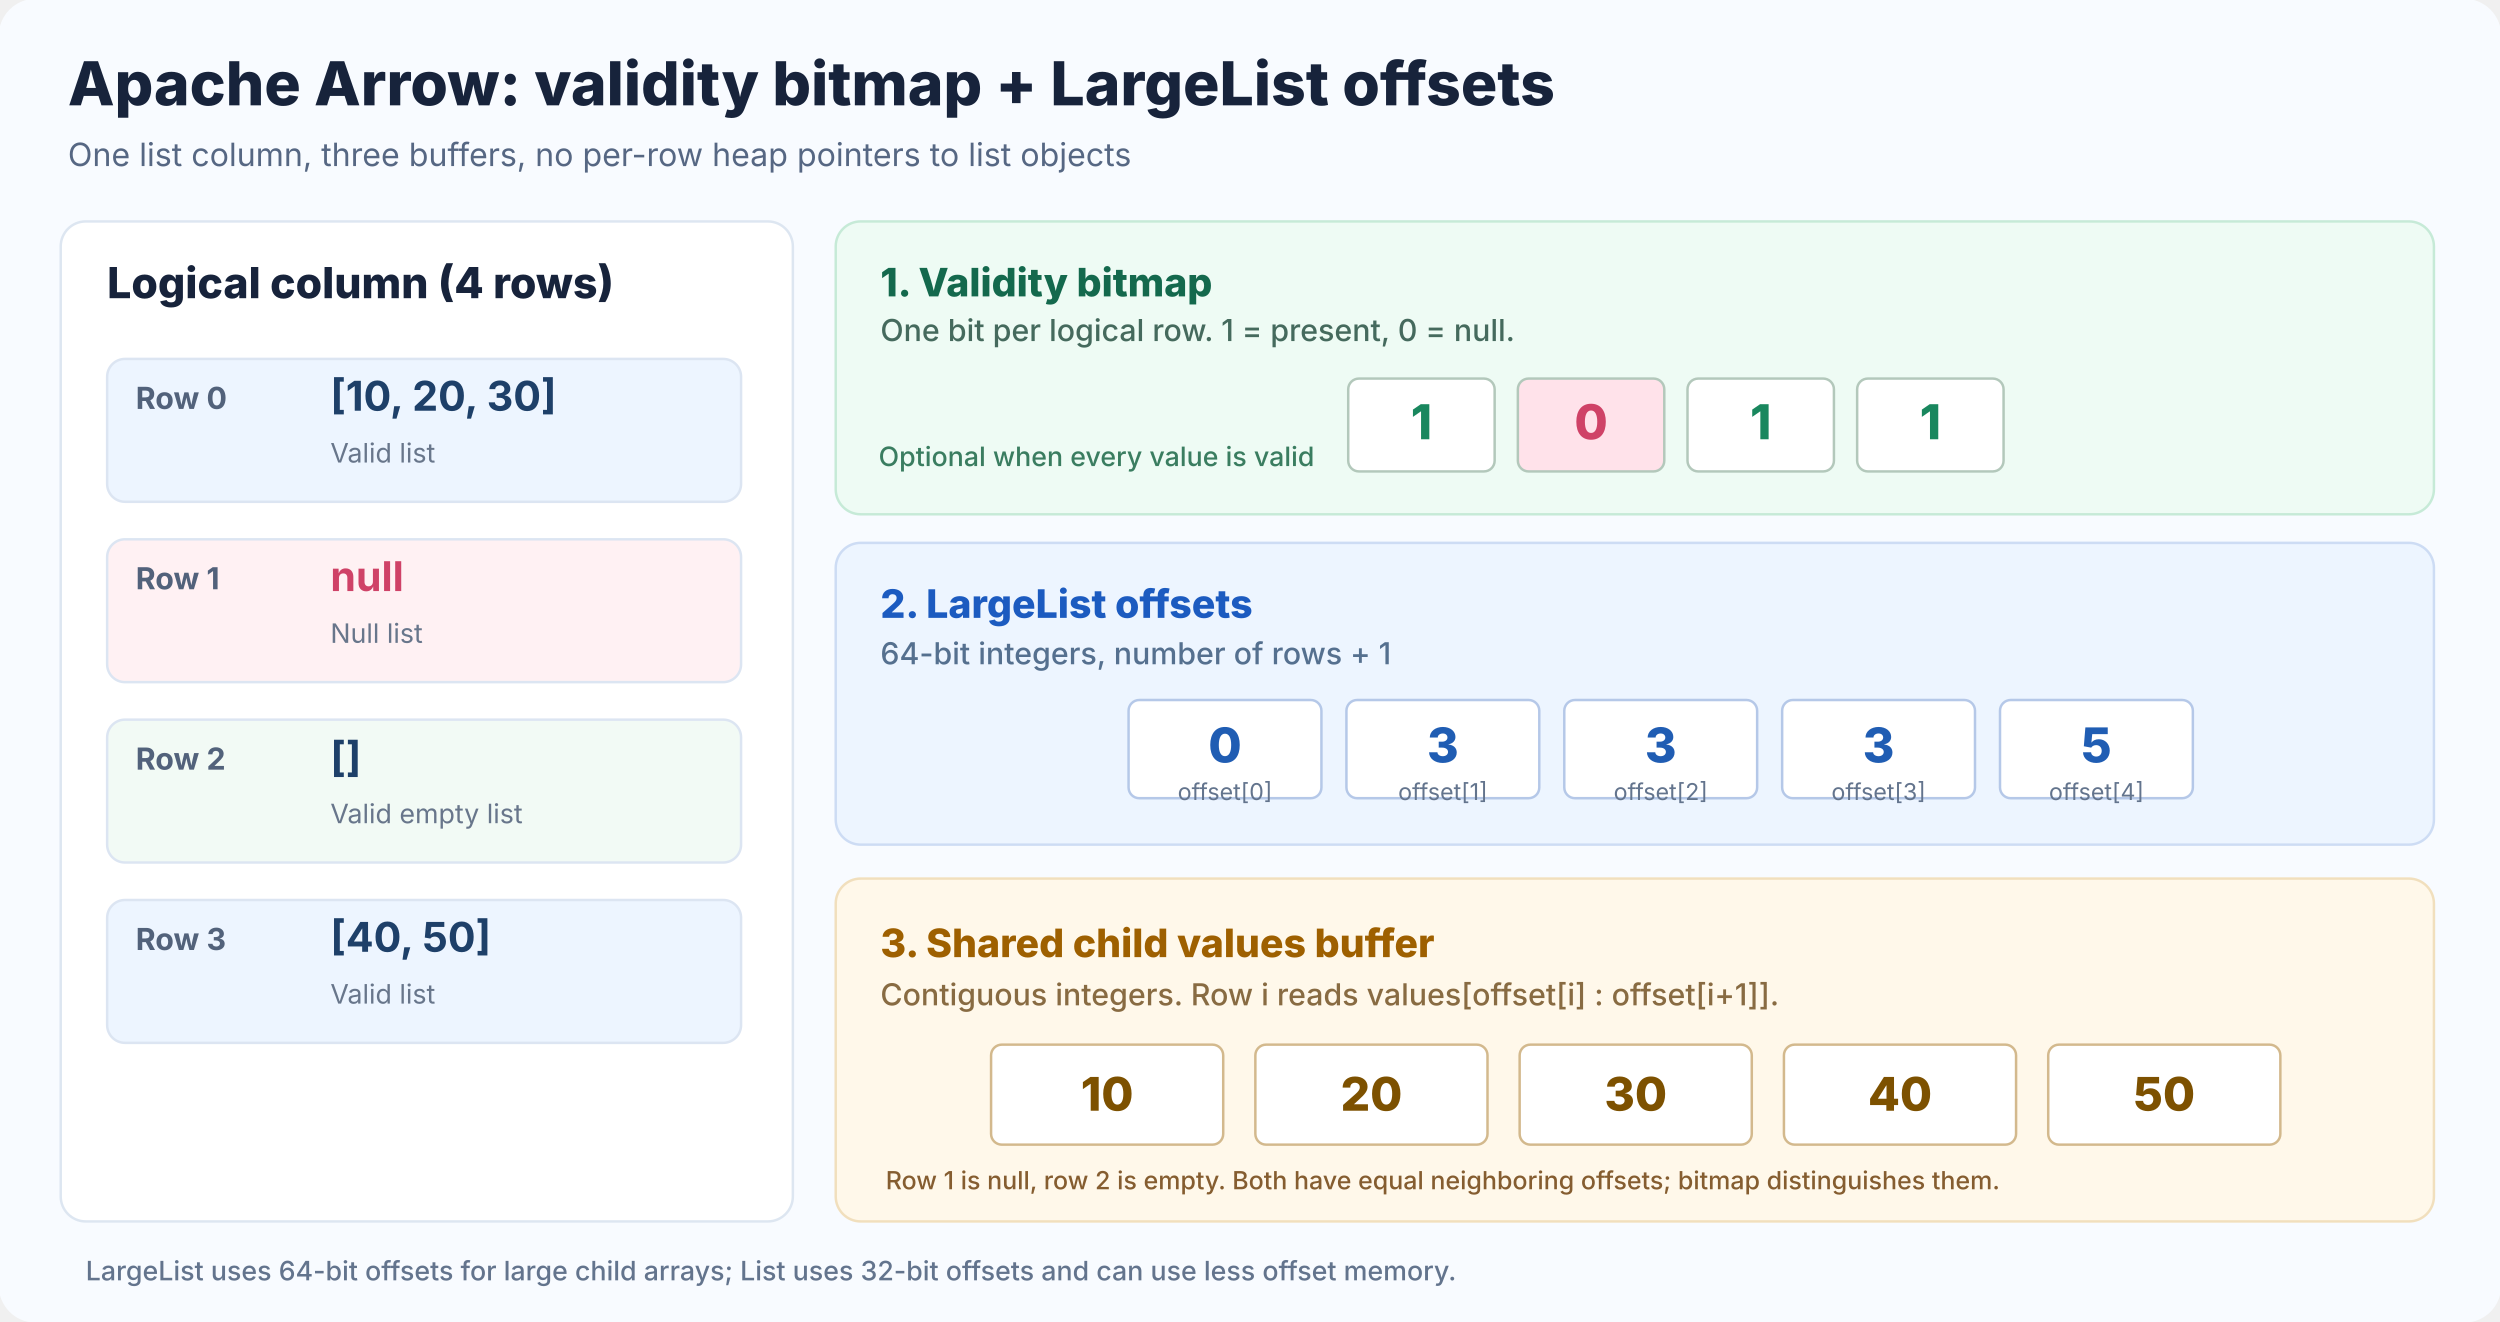
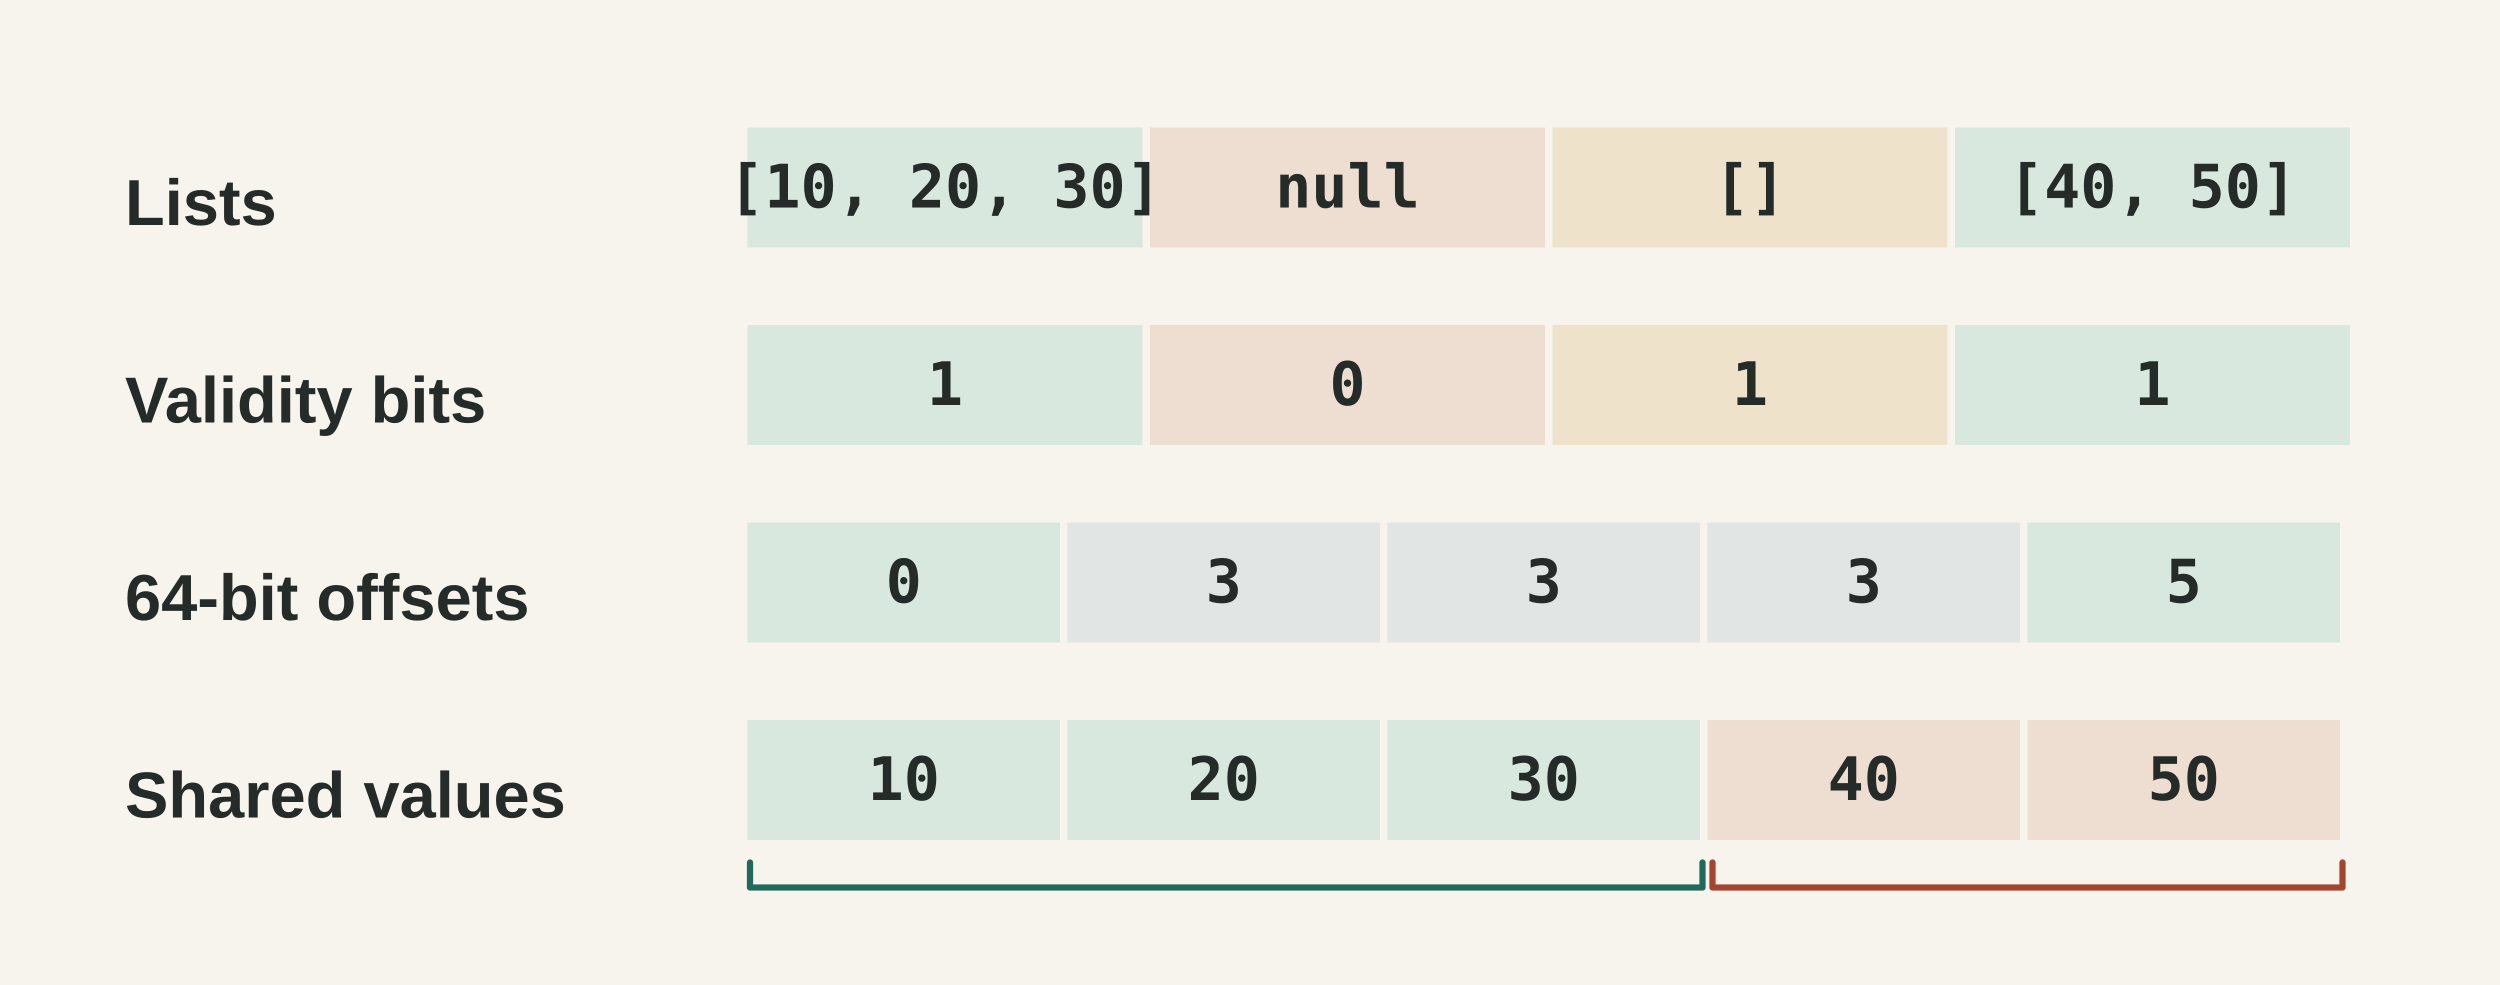
- <svg xmlns="http://www.w3.org/2000/svg" width="1400" height="740" viewBox="0 0 1400 740" role="img" aria-label="Arrow LargeList column with four rows, validity bits 1 0 1 1, offsets 0 3 3 3 5, and a contiguous child values buffer of 10 20 30 40 50.">
-   <rect x="0" y="0" width="1400" height="740" rx="20" fill="#f8fbff" stroke="#f8fbff" stroke-width="1.4" />
-   <text x="38" y="59" font-family="Inter,Arial,sans-serif" font-size="34" font-weight="800" fill="#17233b" text-anchor="start">Apache Arrow: validity bitmap + LargeList offsets</text>
-   <text x="38" y="93" font-family="Inter,Arial,sans-serif" font-size="18" font-weight="400" fill="#566783" text-anchor="start">One list column, three buffers, no per-row heap pointers to list objects</text>
-   <rect x="34" y="124" width="410" height="560" rx="14" fill="#ffffff" stroke="#dde6f1" stroke-width="1.4" />
-   <text x="60" y="167" font-family="Inter,Arial,sans-serif" font-size="24" font-weight="800" fill="#17233b" text-anchor="start">Logical column (4 rows)</text>
-   <rect x="60" y="201" width="355" height="80" rx="10" fill="#edf5ff" stroke="#dce5f2" stroke-width="1.4" />
-   <text x="76" y="229" font-family="Inter,Arial,sans-serif" font-size="17" font-weight="700" fill="#52627b" text-anchor="start">Row 0</text>
-   <text x="185" y="230" font-family="Inter,Arial,sans-serif" font-size="23" font-weight="700" fill="#1e4069" text-anchor="start">[10, 20, 30]</text>
-   <text x="185" y="259" font-family="Inter,Arial,sans-serif" font-size="15" font-weight="400" fill="#68768b" text-anchor="start">Valid list</text>
-   <rect x="60" y="302" width="355" height="80" rx="10" fill="#fff1f3" stroke="#dce5f2" stroke-width="1.4" />
-   <text x="76" y="330" font-family="Inter,Arial,sans-serif" font-size="17" font-weight="700" fill="#52627b" text-anchor="start">Row 1</text>
-   <text x="185" y="331" font-family="Inter,Arial,sans-serif" font-size="23" font-weight="700" fill="#cf4267" text-anchor="start">null</text>
-   <text x="185" y="360" font-family="Inter,Arial,sans-serif" font-size="15" font-weight="400" fill="#68768b" text-anchor="start">Null list</text>
-   <rect x="60" y="403" width="355" height="80" rx="10" fill="#f2faf5" stroke="#dce5f2" stroke-width="1.4" />
-   <text x="76" y="431" font-family="Inter,Arial,sans-serif" font-size="17" font-weight="700" fill="#52627b" text-anchor="start">Row 2</text>
-   <text x="185" y="432" font-family="Inter,Arial,sans-serif" font-size="23" font-weight="700" fill="#1e4069" text-anchor="start">[]</text>
-   <text x="185" y="461" font-family="Inter,Arial,sans-serif" font-size="15" font-weight="400" fill="#68768b" text-anchor="start">Valid empty list</text>
-   <rect x="60" y="504" width="355" height="80" rx="10" fill="#edf5ff" stroke="#dce5f2" stroke-width="1.4" />
-   <text x="76" y="532" font-family="Inter,Arial,sans-serif" font-size="17" font-weight="700" fill="#52627b" text-anchor="start">Row 3</text>
-   <text x="185" y="533" font-family="Inter,Arial,sans-serif" font-size="23" font-weight="700" fill="#1e4069" text-anchor="start">[40, 50]</text>
-   <text x="185" y="562" font-family="Inter,Arial,sans-serif" font-size="15" font-weight="400" fill="#68768b" text-anchor="start">Valid list</text>
-   <rect x="468" y="124" width="895" height="164" rx="14" fill="#eefbf4" stroke="#c6ead7" stroke-width="1.4" />
-   <text x="493" y="166" font-family="Inter,Arial,sans-serif" font-size="22" font-weight="800" fill="#14694d" text-anchor="start">1. Validity bitmap</text>
-   <text x="493" y="191" font-family="Inter,Arial,sans-serif" font-size="17" font-weight="500" fill="#456a5d" text-anchor="start">One bit per logical row. 1 = present, 0 = null.</text>
-   <rect x="755" y="212" width="82" height="52" rx="6" fill="#ffffff" stroke="#b3c8bb" stroke-width="1.4" />
-   <text x="796" y="246" font-family="Inter,Arial,sans-serif" font-size="27" font-weight="800" fill="#19875e" text-anchor="middle">1</text>
-   <rect x="850" y="212" width="82" height="52" rx="6" fill="#ffe2ea" stroke="#b3c8bb" stroke-width="1.4" />
-   <text x="891" y="246" font-family="Inter,Arial,sans-serif" font-size="27" font-weight="800" fill="#cf4267" text-anchor="middle">0</text>
-   <rect x="945" y="212" width="82" height="52" rx="6" fill="#ffffff" stroke="#b3c8bb" stroke-width="1.4" />
-   <text x="986" y="246" font-family="Inter,Arial,sans-serif" font-size="27" font-weight="800" fill="#19875e" text-anchor="middle">1</text>
-   <rect x="1040" y="212" width="82" height="52" rx="6" fill="#ffffff" stroke="#b3c8bb" stroke-width="1.4" />
-   <text x="1081" y="246" font-family="Inter,Arial,sans-serif" font-size="27" font-weight="800" fill="#19875e" text-anchor="middle">1</text>
-   <text x="492" y="261" font-family="Inter,Arial,sans-serif" font-size="15" font-weight="500" fill="#3a7d60" text-anchor="start">Optional when every value is valid</text>
-   <rect x="468" y="304" width="895" height="169" rx="14" fill="#edf5ff" stroke="#cddcf4" stroke-width="1.4" />
-   <text x="493" y="346" font-family="Inter,Arial,sans-serif" font-size="22" font-weight="800" fill="#1c5bc0" text-anchor="start">2. LargeList offsets</text>
-   <text x="493" y="372" font-family="Inter,Arial,sans-serif" font-size="17" font-weight="500" fill="#55708f" text-anchor="start">64-bit integers, number of rows + 1</text>
-   <rect x="632" y="392" width="108" height="55" rx="6" fill="#ffffff" stroke="#b5c8e8" stroke-width="1.4" />
-   <text x="686" y="427" font-family="Inter,Arial,sans-serif" font-size="27" font-weight="800" fill="#205db3" text-anchor="middle">0</text>
-   <text x="686" y="448" font-family="Inter,Arial,sans-serif" font-size="13" font-weight="400" fill="#63748d" text-anchor="middle">offset[0]</text>
-   <rect x="754" y="392" width="108" height="55" rx="6" fill="#ffffff" stroke="#b5c8e8" stroke-width="1.4" />
-   <text x="808" y="427" font-family="Inter,Arial,sans-serif" font-size="27" font-weight="800" fill="#205db3" text-anchor="middle">3</text>
-   <text x="808" y="448" font-family="Inter,Arial,sans-serif" font-size="13" font-weight="400" fill="#63748d" text-anchor="middle">offset[1]</text>
-   <rect x="876" y="392" width="108" height="55" rx="6" fill="#ffffff" stroke="#b5c8e8" stroke-width="1.4" />
-   <text x="930" y="427" font-family="Inter,Arial,sans-serif" font-size="27" font-weight="800" fill="#205db3" text-anchor="middle">3</text>
-   <text x="930" y="448" font-family="Inter,Arial,sans-serif" font-size="13" font-weight="400" fill="#63748d" text-anchor="middle">offset[2]</text>
-   <rect x="998" y="392" width="108" height="55" rx="6" fill="#ffffff" stroke="#b5c8e8" stroke-width="1.4" />
-   <text x="1052" y="427" font-family="Inter,Arial,sans-serif" font-size="27" font-weight="800" fill="#205db3" text-anchor="middle">3</text>
-   <text x="1052" y="448" font-family="Inter,Arial,sans-serif" font-size="13" font-weight="400" fill="#63748d" text-anchor="middle">offset[3]</text>
-   <rect x="1120" y="392" width="108" height="55" rx="6" fill="#ffffff" stroke="#b5c8e8" stroke-width="1.4" />
-   <text x="1174" y="427" font-family="Inter,Arial,sans-serif" font-size="27" font-weight="800" fill="#205db3" text-anchor="middle">5</text>
-   <text x="1174" y="448" font-family="Inter,Arial,sans-serif" font-size="13" font-weight="400" fill="#63748d" text-anchor="middle">offset[4]</text>
-   <rect x="468" y="492" width="895" height="192" rx="14" fill="#fff8ea" stroke="#f1dfbd" stroke-width="1.4" />
-   <text x="493" y="536" font-family="Inter,Arial,sans-serif" font-size="22" font-weight="800" fill="#9e6000" text-anchor="start">3. Shared child values buffer</text>
-   <text x="493" y="563" font-family="Inter,Arial,sans-serif" font-size="17" font-weight="500" fill="#886b42" text-anchor="start">Contiguous integers. Row i reads values[offset[i] : offset[i+1]].</text>
-   <rect x="555" y="585" width="130" height="56" rx="6" fill="#fff" stroke="#d3b98d" stroke-width="1.4" />
-   <text x="620" y="622" font-family="Inter,Arial,sans-serif" font-size="26" font-weight="800" fill="#7d5100" text-anchor="middle">10</text>
-   <rect x="703" y="585" width="130" height="56" rx="6" fill="#fff" stroke="#d3b98d" stroke-width="1.4" />
-   <text x="768" y="622" font-family="Inter,Arial,sans-serif" font-size="26" font-weight="800" fill="#7d5100" text-anchor="middle">20</text>
-   <rect x="851" y="585" width="130" height="56" rx="6" fill="#fff" stroke="#d3b98d" stroke-width="1.4" />
-   <text x="916" y="622" font-family="Inter,Arial,sans-serif" font-size="26" font-weight="800" fill="#7d5100" text-anchor="middle">30</text>
-   <rect x="999" y="585" width="130" height="56" rx="6" fill="#fff" stroke="#d3b98d" stroke-width="1.4" />
-   <text x="1064" y="622" font-family="Inter,Arial,sans-serif" font-size="26" font-weight="800" fill="#7d5100" text-anchor="middle">40</text>
-   <rect x="1147" y="585" width="130" height="56" rx="6" fill="#fff" stroke="#d3b98d" stroke-width="1.4" />
-   <text x="1212" y="622" font-family="Inter,Arial,sans-serif" font-size="26" font-weight="800" fill="#7d5100" text-anchor="middle">50</text>
-   <text x="496" y="666" font-family="Inter,Arial,sans-serif" font-size="14" font-weight="500" fill="#855d30" text-anchor="start">Row 1 is null, row 2 is empty. Both have equal neighboring offsets; bitmap distinguishes them.</text>
-   <text x="48" y="717" font-family="Inter,Arial,sans-serif" font-size="15" font-weight="500" fill="#63748d" text-anchor="start">LargeList uses 64-bit offsets for large child arrays; List uses 32-bit offsets and can use less offset memory.</text>
+ <svg xmlns="http://www.w3.org/2000/svg" viewBox="0 0 1000 394" role="img" aria-labelledby="title desc">
+   <rect x="0" y="0" width="1000" height="394" fill="#f7f4ed" />
+   <text x="50" y="90" text-anchor="start" font-family="Arial, Helvetica, sans-serif" font-size="26" font-weight="700" fill="#252b29">Lists</text>
+   <text x="50" y="169" text-anchor="start" font-family="Arial, Helvetica, sans-serif" font-size="26" font-weight="700" fill="#252b29">Validity bits</text>
+   <text x="50" y="248" text-anchor="start" font-family="Arial, Helvetica, sans-serif" font-size="26" font-weight="700" fill="#252b29">64-bit offsets</text>
+   <text x="50" y="327" text-anchor="start" font-family="Arial, Helvetica, sans-serif" font-size="26" font-weight="700" fill="#252b29">Shared values</text>
+   <rect x="299" y="51" width="158" height="48" fill="#d9e8de" />
+   <text x="378" y="83" text-anchor="middle" font-family="Menlo, Consolas, monospace" font-size="24" font-weight="700" fill="#252b29">[10, 20, 30]</text>
+   <rect x="460" y="51" width="158" height="48" fill="#eeddd1" />
+   <text x="539" y="83" text-anchor="middle" font-family="Menlo, Consolas, monospace" font-size="24" font-weight="700" fill="#252b29">null</text>
+   <rect x="621" y="51" width="158" height="48" fill="#eee3ca" />
+   <text x="700" y="83" text-anchor="middle" font-family="Menlo, Consolas, monospace" font-size="24" font-weight="700" fill="#252b29">[]</text>
+   <rect x="782" y="51" width="158" height="48" fill="#d9e8de" />
+   <text x="861" y="83" text-anchor="middle" font-family="Menlo, Consolas, monospace" font-size="24" font-weight="700" fill="#252b29">[40, 50]</text>
+   <rect x="299" y="130" width="158" height="48" fill="#d9e8de" />
+   <text x="378" y="162" text-anchor="middle" font-family="Menlo, Consolas, monospace" font-size="24" font-weight="700" fill="#252b29">1</text>
+   <rect x="460" y="130" width="158" height="48" fill="#eeddd1" />
+   <text x="539" y="162" text-anchor="middle" font-family="Menlo, Consolas, monospace" font-size="24" font-weight="700" fill="#252b29">0</text>
+   <rect x="621" y="130" width="158" height="48" fill="#eee3ca" />
+   <text x="700" y="162" text-anchor="middle" font-family="Menlo, Consolas, monospace" font-size="24" font-weight="700" fill="#252b29">1</text>
+   <rect x="782" y="130" width="158" height="48" fill="#d9e8de" />
+   <text x="861" y="162" text-anchor="middle" font-family="Menlo, Consolas, monospace" font-size="24" font-weight="700" fill="#252b29">1</text>
+   <rect x="299" y="209" width="125" height="48" fill="#d9e8de" />
+   <text x="361.5" y="241" text-anchor="middle" font-family="Menlo, Consolas, monospace" font-size="24" font-weight="700" fill="#252b29">0</text>
+   <rect x="427" y="209" width="125" height="48" fill="#e1e5e4" />
+   <text x="489.5" y="241" text-anchor="middle" font-family="Menlo, Consolas, monospace" font-size="24" font-weight="700" fill="#252b29">3</text>
+   <rect x="555" y="209" width="125" height="48" fill="#e1e5e4" />
+   <text x="617.5" y="241" text-anchor="middle" font-family="Menlo, Consolas, monospace" font-size="24" font-weight="700" fill="#252b29">3</text>
+   <rect x="683" y="209" width="125" height="48" fill="#e1e5e4" />
+   <text x="745.5" y="241" text-anchor="middle" font-family="Menlo, Consolas, monospace" font-size="24" font-weight="700" fill="#252b29">3</text>
+   <rect x="811" y="209" width="125" height="48" fill="#d9e8de" />
+   <text x="873.5" y="241" text-anchor="middle" font-family="Menlo, Consolas, monospace" font-size="24" font-weight="700" fill="#252b29">5</text>
+   <rect x="299" y="288" width="125" height="48" fill="#d9e8de" />
+   <text x="361.5" y="320" text-anchor="middle" font-family="Menlo, Consolas, monospace" font-size="24" font-weight="700" fill="#252b29">10</text>
+   <rect x="427" y="288" width="125" height="48" fill="#d9e8de" />
+   <text x="489.5" y="320" text-anchor="middle" font-family="Menlo, Consolas, monospace" font-size="24" font-weight="700" fill="#252b29">20</text>
+   <rect x="555" y="288" width="125" height="48" fill="#d9e8de" />
+   <text x="617.5" y="320" text-anchor="middle" font-family="Menlo, Consolas, monospace" font-size="24" font-weight="700" fill="#252b29">30</text>
+   <rect x="683" y="288" width="125" height="48" fill="#eeddd1" />
+   <text x="745.5" y="320" text-anchor="middle" font-family="Menlo, Consolas, monospace" font-size="24" font-weight="700" fill="#252b29">40</text>
+   <rect x="811" y="288" width="125" height="48" fill="#eeddd1" />
+   <text x="873.5" y="320" text-anchor="middle" font-family="Menlo, Consolas, monospace" font-size="24" font-weight="700" fill="#252b29">50</text>
+   <path d="M300 345V355H681V345" fill="none" stroke="#21685d" stroke-width="2.5" stroke-linecap="round" stroke-linejoin="round" />
+   <path d="M685 345V355H937V345" fill="none" stroke="#a3452f" stroke-width="2.5" stroke-linecap="round" stroke-linejoin="round" />
</svg>
